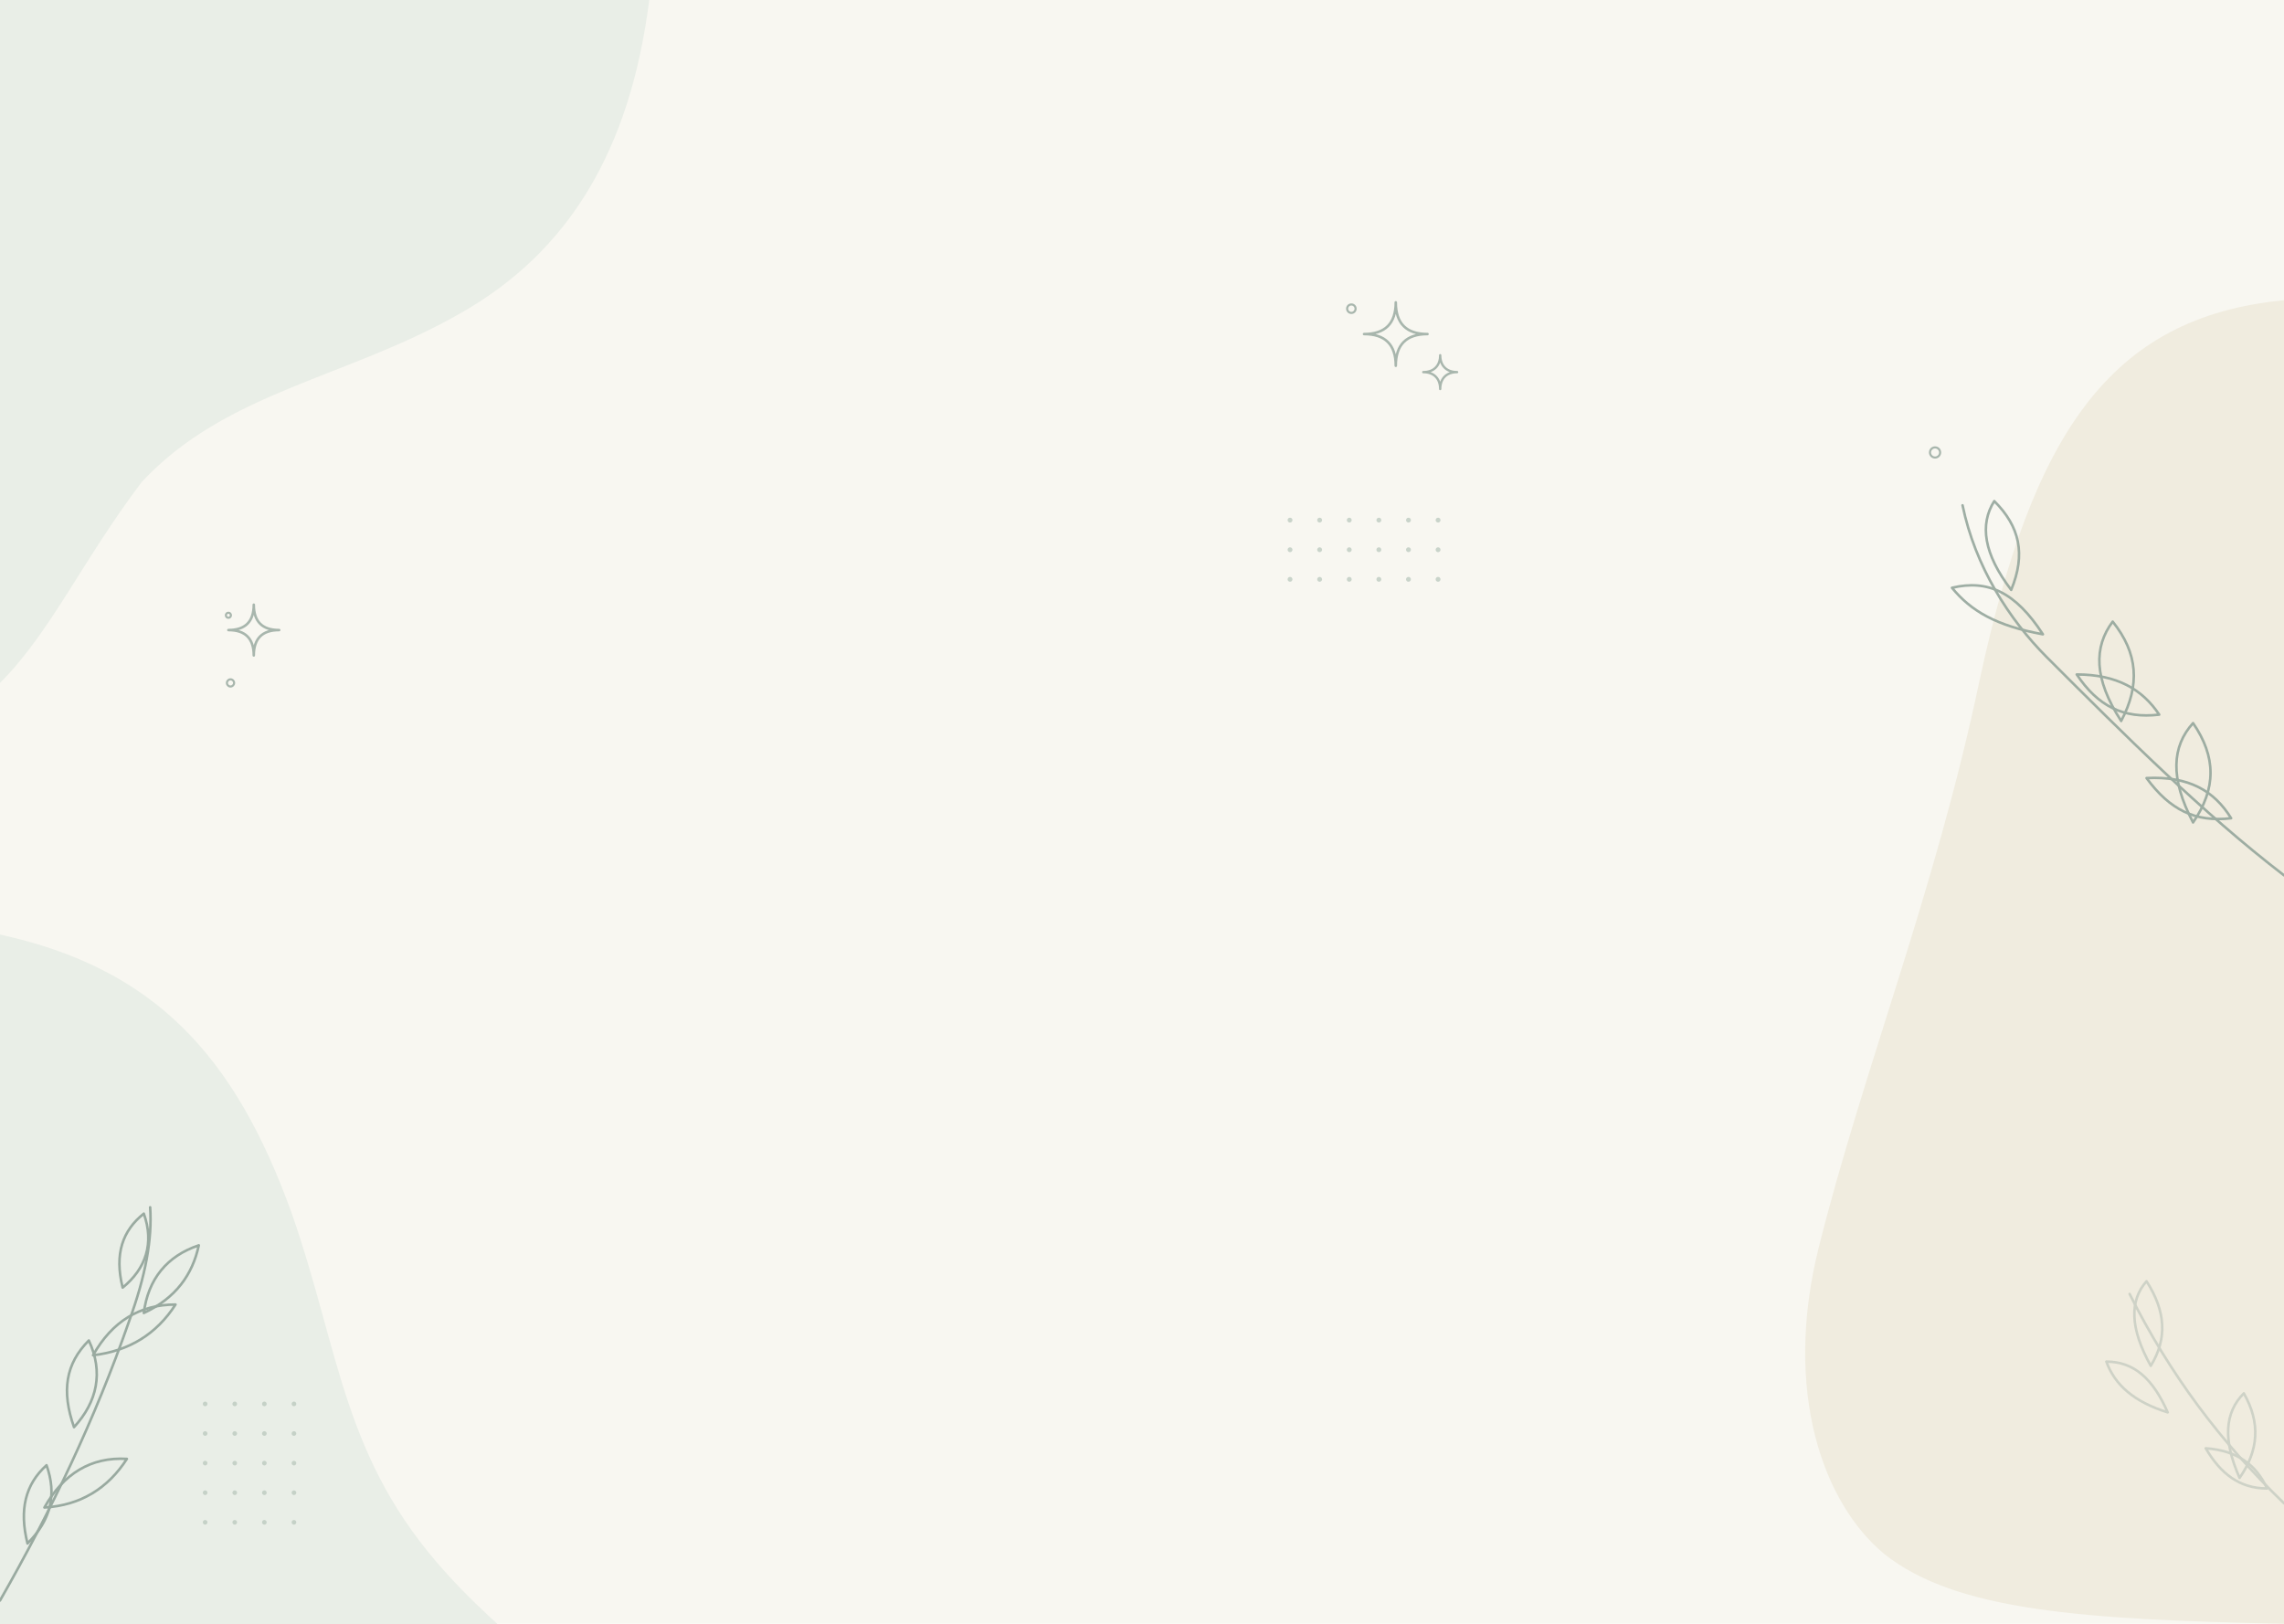
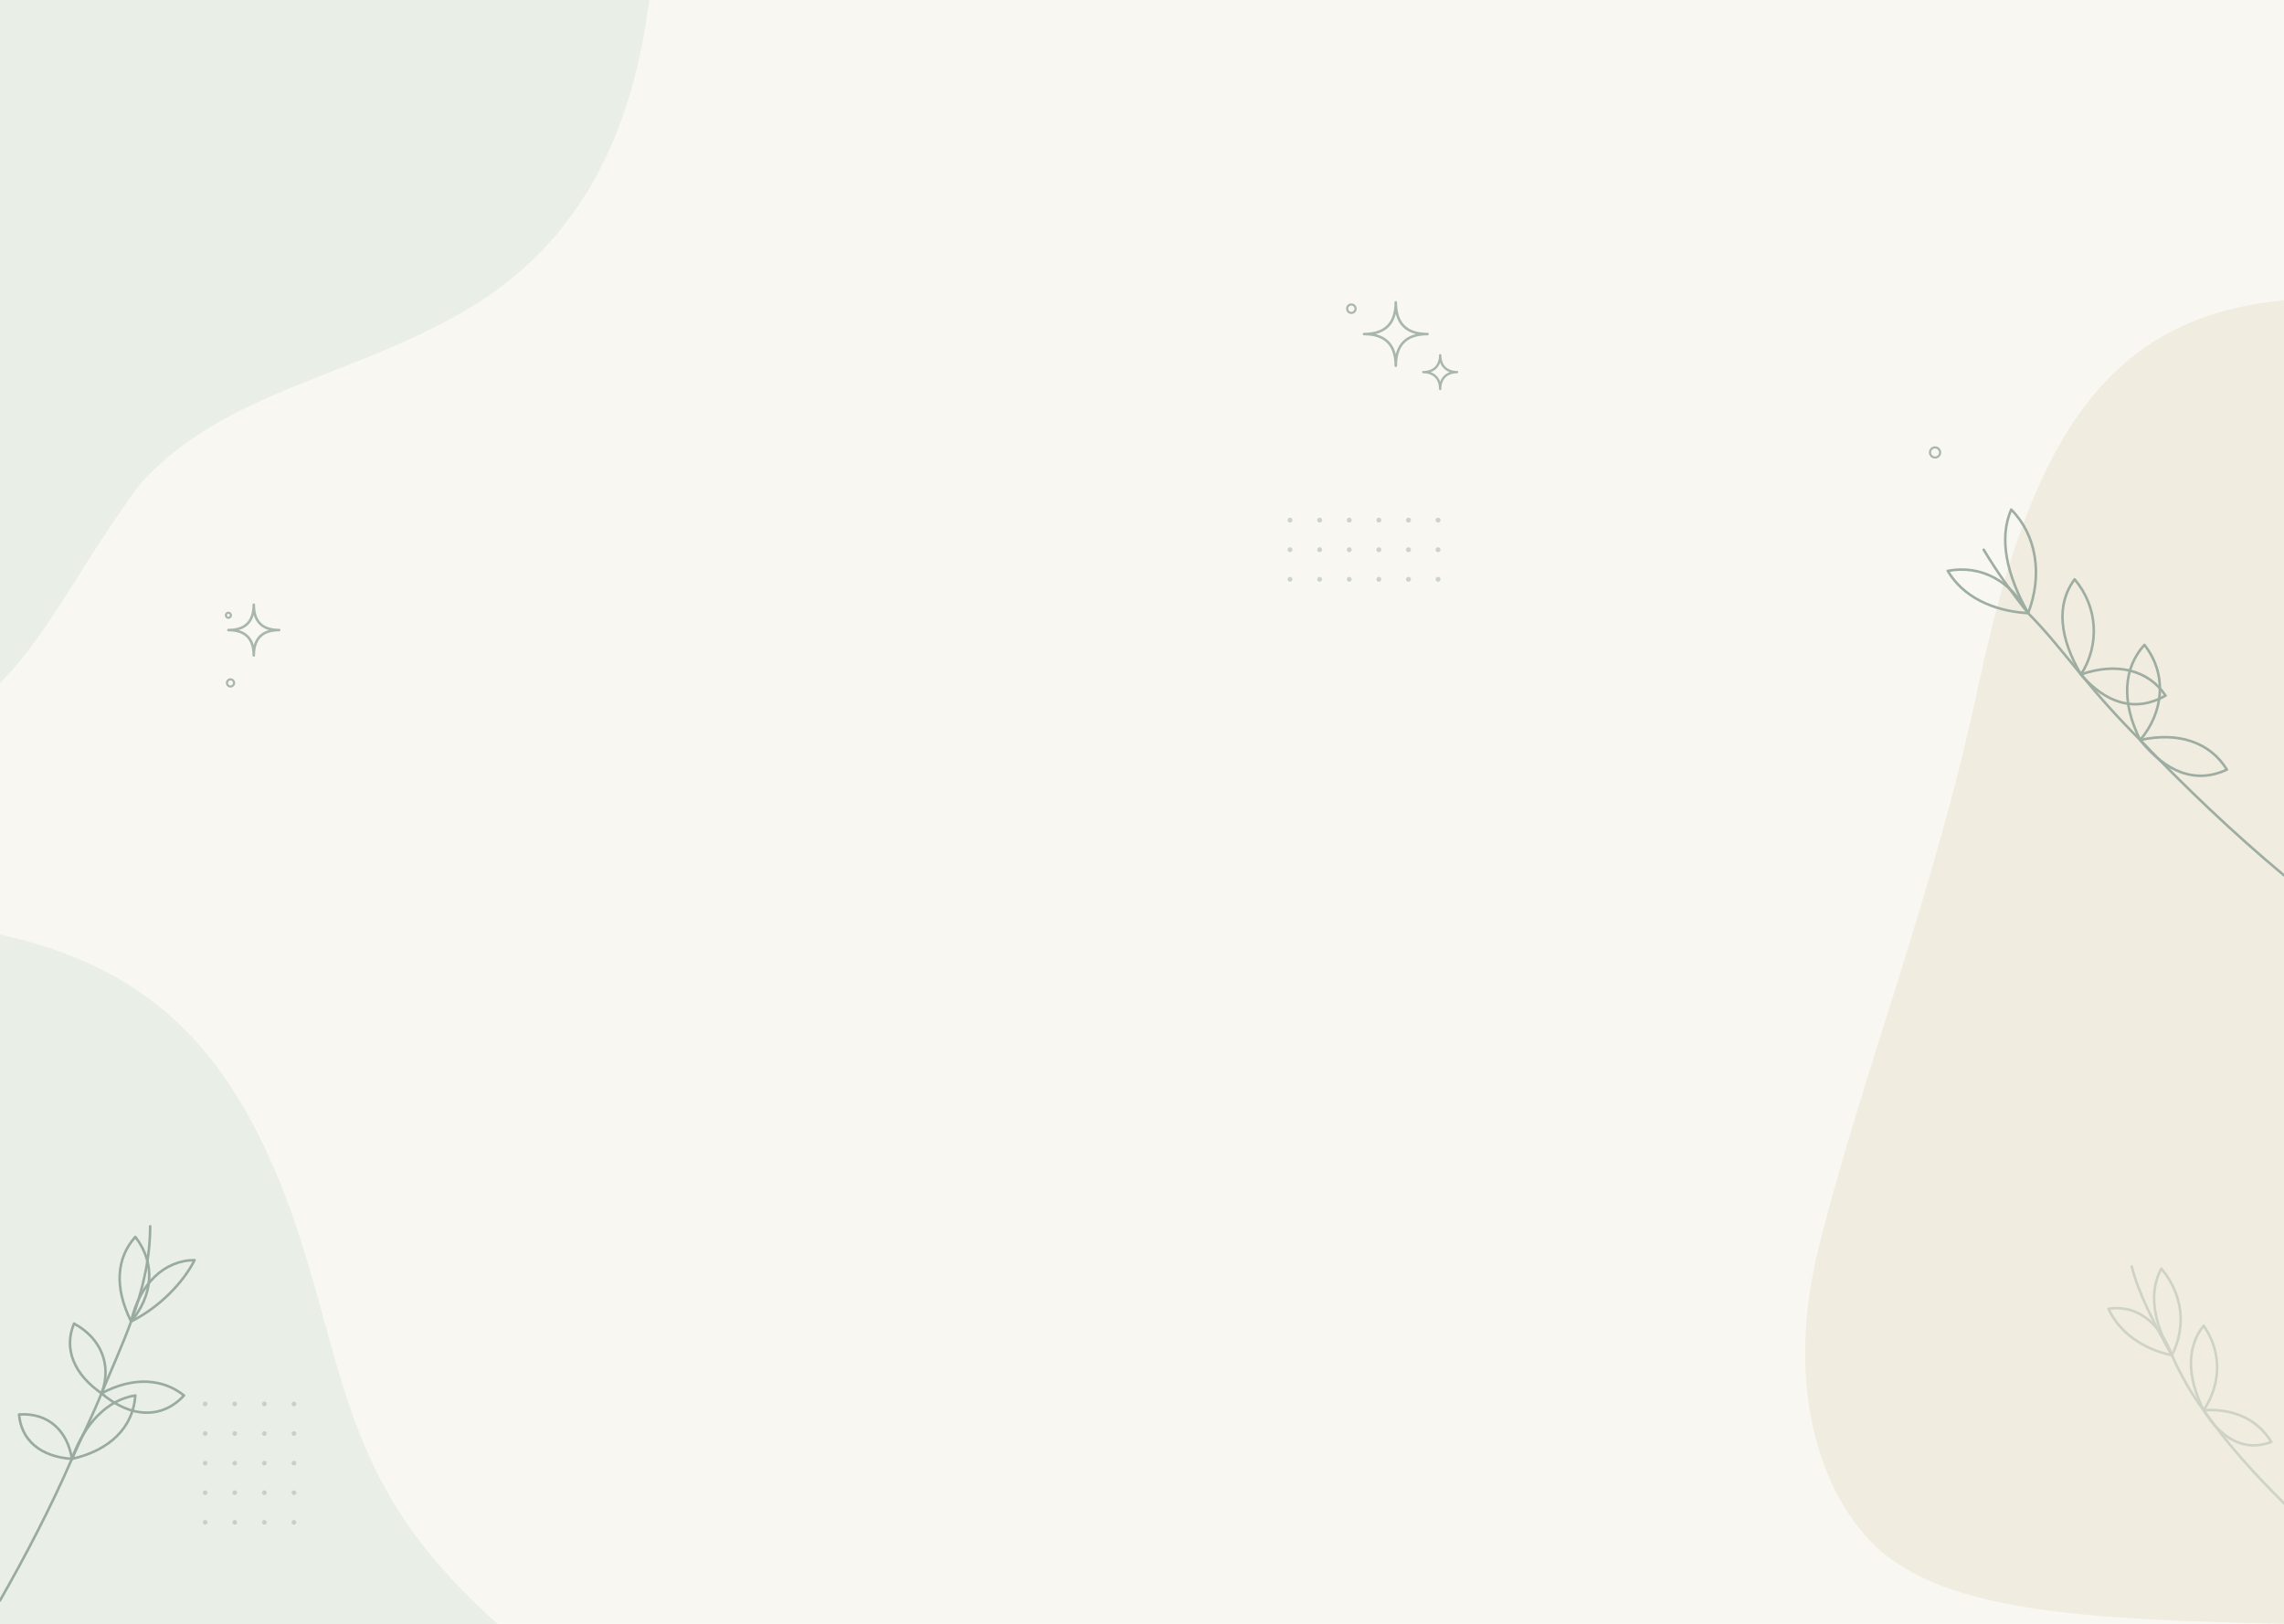
<svg xmlns="http://www.w3.org/2000/svg" viewBox="0 0 1080 768" fill="none">
  <path fill="#F8F7F1" d="M0 0h1080v768H0z" />
  <path fill="#E9EEE7" d="M0 0h307c-9 71-38 119-89 148-54 31-111 37-151 80C39 265 24 299 0 323V0Z" />
  <path fill="#E9EEE7" d="M0 442c73 16 111 57 138 132 23 66 24 116 73 170 18 20 38 36 58 54H0V442Z" />
  <path fill="#F0ECDF" d="M1080 142c-83 8-119 64-144 180-21 100-55 184-76 268-17 68 2 121 31 145 34 27 94 31 189 33V142Z" />
  <g stroke="#92A49A" stroke-linecap="round" stroke-linejoin="round">
    <g opacity=".88" stroke-width="1.2">
-       <path d="M1080 414c-39-30-75-66-112-103-18-18-34-43-40-72" />
-       <path d="M966 300c-22-4-34-11-43-22 17-4 30 2 43 22Z" />
-       <path d="M951 279c-13-17-15-31-8-42 12 12 15 25 8 42Z" />
-       <path d="M982 319c19 0 31 7 39 19-17 2-29-4-39-19Z" />
-       <path d="M1003 341c-13-20-13-35-4-47 12 15 13 30 4 47Z" />
-       <path d="M1015 368c20-1 32 6 40 19-17 2-29-4-40-19Z" />
-       <path d="M1037 389c-11-21-10-36 0-47 11 16 11 31 0 47Z" />
+       <path d="M1080 414C1056 394 1033 372 1012 350C1002 340 993 330 984 319C975 308 967 298 959 290C951 280 944 270 938 260" />
+       <path d="M959 290C942 289 928 282 921 270C937 267 951 275 959 290Z" />
+       <path d="M959 290C949 272 945 255 951 241C963 253 966 272 959 290Z" />
+       <path d="M984 319C974 302 972 286 981 274C992 287 993 305 984 319Z" />
+       <path d="M984 319C1001 313 1016 317 1024 329C1010 337 996 333 984 319Z" />
+       <path d="M1012 350C1003 332 1004 316 1014 305C1025 319 1023 337 1012 350Z" />
+       <path d="M1012 350C1030 346 1045 351 1053 364C1038 371 1024 365 1012 350Z" />
    </g>
    <g opacity=".36" stroke-width="1.2">
-       <path d="M1080 711c-30-29-54-61-73-99" />
-       <path d="M1025 668c-16-5-25-13-29-24 13 0 22 8 29 24Z" />
-       <path d="M1017 646c-10-18-10-31-2-40 9 14 10 27 2 40Z" />
-       <path d="M1043 685c15 1 24 8 29 19-13 0-22-7-29-19Z" />
-       <path d="M1059 699c-8-18-7-31 2-40 8 14 7 27-2 40Z" />
+       <path d="M1080 711C1066 697 1054 684 1042 667C1036 659 1031 650 1027 641C1018 625 1011 611 1008 599" />
+       <path d="M1027 641C1013 638 1002 630 997 619C1010 617 1021 625 1027 641Z" />
+       <path d="M1027 641C1018 625 1016 611 1022 600C1032 612 1034 627 1027 641Z" />
+       <path d="M1042 667C1057 666 1068 672 1074 682C1061 687 1050 680 1042 667Z" />
+       <path d="M1042 667C1034 651 1034 637 1042 627C1051 640 1050 655 1042 667Z" />
    </g>
    <g opacity=".92" stroke-width="1.2">
-       <path d="M0 757c24-42 45-86 61-132 8-22 11-39 10-54" />
-       <path d="M21 713c17-1 30-9 39-23-17-1-30 7-39 23Z" />
-       <path d="M35 675c-6-17-4-30 7-41 7 15 4 29-7 41Z" />
-       <path d="M44 641c17-2 30-10 39-24-17 0-30 8-39 24Z" />
-       <path d="M58 609c-4-16 0-27 10-35 5 14 1 26-10 35Z" />
-       <path d="M68 621c15-7 23-18 26-32-15 5-24 16-26 32Z" />
-       <path d="M13 730c-4-16-1-28 9-37 5 14 2 26-9 37Z" />
+       <path d="M0 757C12 736 24 713 34 690C39 679 44 669 48 659C53 647 58 636 62 625C68 609 71 594 71 580" />
+       <path d="M34 690C19 689 10 681 9 669C23 668 32 677 34 690Z" />
+       <path d="M34 690C40 673 51 662 64 660C63 675 52 686 34 690Z" />
+       <path d="M48 659C35 650 30 638 35 626C48 633 53 646 48 659Z" />
+       <path d="M48 659C63 651 77 652 87 660C77 671 62 671 48 659Z" />
+       <path d="M62 625C54 609 55 595 64 585C74 598 72 613 62 625Z" />
+       <path d="M62 625C76 618 87 606 92 596C78 596 66 607 62 625Z" />
    </g>
  </g>
  <g stroke="#92A49A" stroke-linecap="round" stroke-linejoin="round" opacity=".78">
    <path stroke-width="1.2" d="M120 286c0 8-4 12-12 12 8 0 12 4 12 12 0-8 4-12 12-12-8 0-12-4-12-12Z" />
    <circle cx="109" cy="323" r="1.7" stroke-width="1" />
    <circle cx="108" cy="291" r="1.2" stroke-width="1" />
    <path stroke-width="1.2" d="M660 143c0 10-5 15-15 15 10 0 15 5 15 15 0-10 5-15 15-15-10 0-15-5-15-15Z" />
    <path stroke-width="1.1" d="M681 168c0 5-3 8-8 8 5 0 8 3 8 8 0-5 3-8 8-8-5 0-8-3-8-8Z" />
    <circle cx="639" cy="146" r="2" stroke-width="1" />
    <circle cx="915" cy="214" r="2.4" stroke-width="1" />
  </g>
  <g fill="#B7C6BB" opacity=".72">
    <circle cx="610" cy="246" r="1.15" />
    <circle cx="624" cy="246" r="1.15" />
    <circle cx="638" cy="246" r="1.15" />
    <circle cx="652" cy="246" r="1.15" />
    <circle cx="666" cy="246" r="1.15" />
    <circle cx="680" cy="246" r="1.15" />
    <circle cx="610" cy="260" r="1.15" />
    <circle cx="624" cy="260" r="1.15" />
    <circle cx="638" cy="260" r="1.15" />
    <circle cx="652" cy="260" r="1.15" />
    <circle cx="666" cy="260" r="1.15" />
    <circle cx="680" cy="260" r="1.15" />
    <circle cx="610" cy="274" r="1.15" />
    <circle cx="624" cy="274" r="1.15" />
    <circle cx="638" cy="274" r="1.15" />
    <circle cx="652" cy="274" r="1.15" />
    <circle cx="666" cy="274" r="1.15" />
    <circle cx="680" cy="274" r="1.15" />
    <circle cx="97" cy="664" r="1.1" />
    <circle cx="111" cy="664" r="1.1" />
    <circle cx="125" cy="664" r="1.1" />
    <circle cx="139" cy="664" r="1.1" />
    <circle cx="97" cy="678" r="1.1" />
    <circle cx="111" cy="678" r="1.1" />
    <circle cx="125" cy="678" r="1.1" />
    <circle cx="139" cy="678" r="1.1" />
    <circle cx="97" cy="692" r="1.1" />
    <circle cx="111" cy="692" r="1.1" />
    <circle cx="125" cy="692" r="1.1" />
    <circle cx="139" cy="692" r="1.1" />
    <circle cx="97" cy="706" r="1.1" />
    <circle cx="111" cy="706" r="1.1" />
    <circle cx="125" cy="706" r="1.1" />
    <circle cx="139" cy="706" r="1.1" />
    <circle cx="97" cy="720" r="1.1" />
    <circle cx="111" cy="720" r="1.1" />
    <circle cx="125" cy="720" r="1.1" />
    <circle cx="139" cy="720" r="1.1" />
  </g>
</svg>
